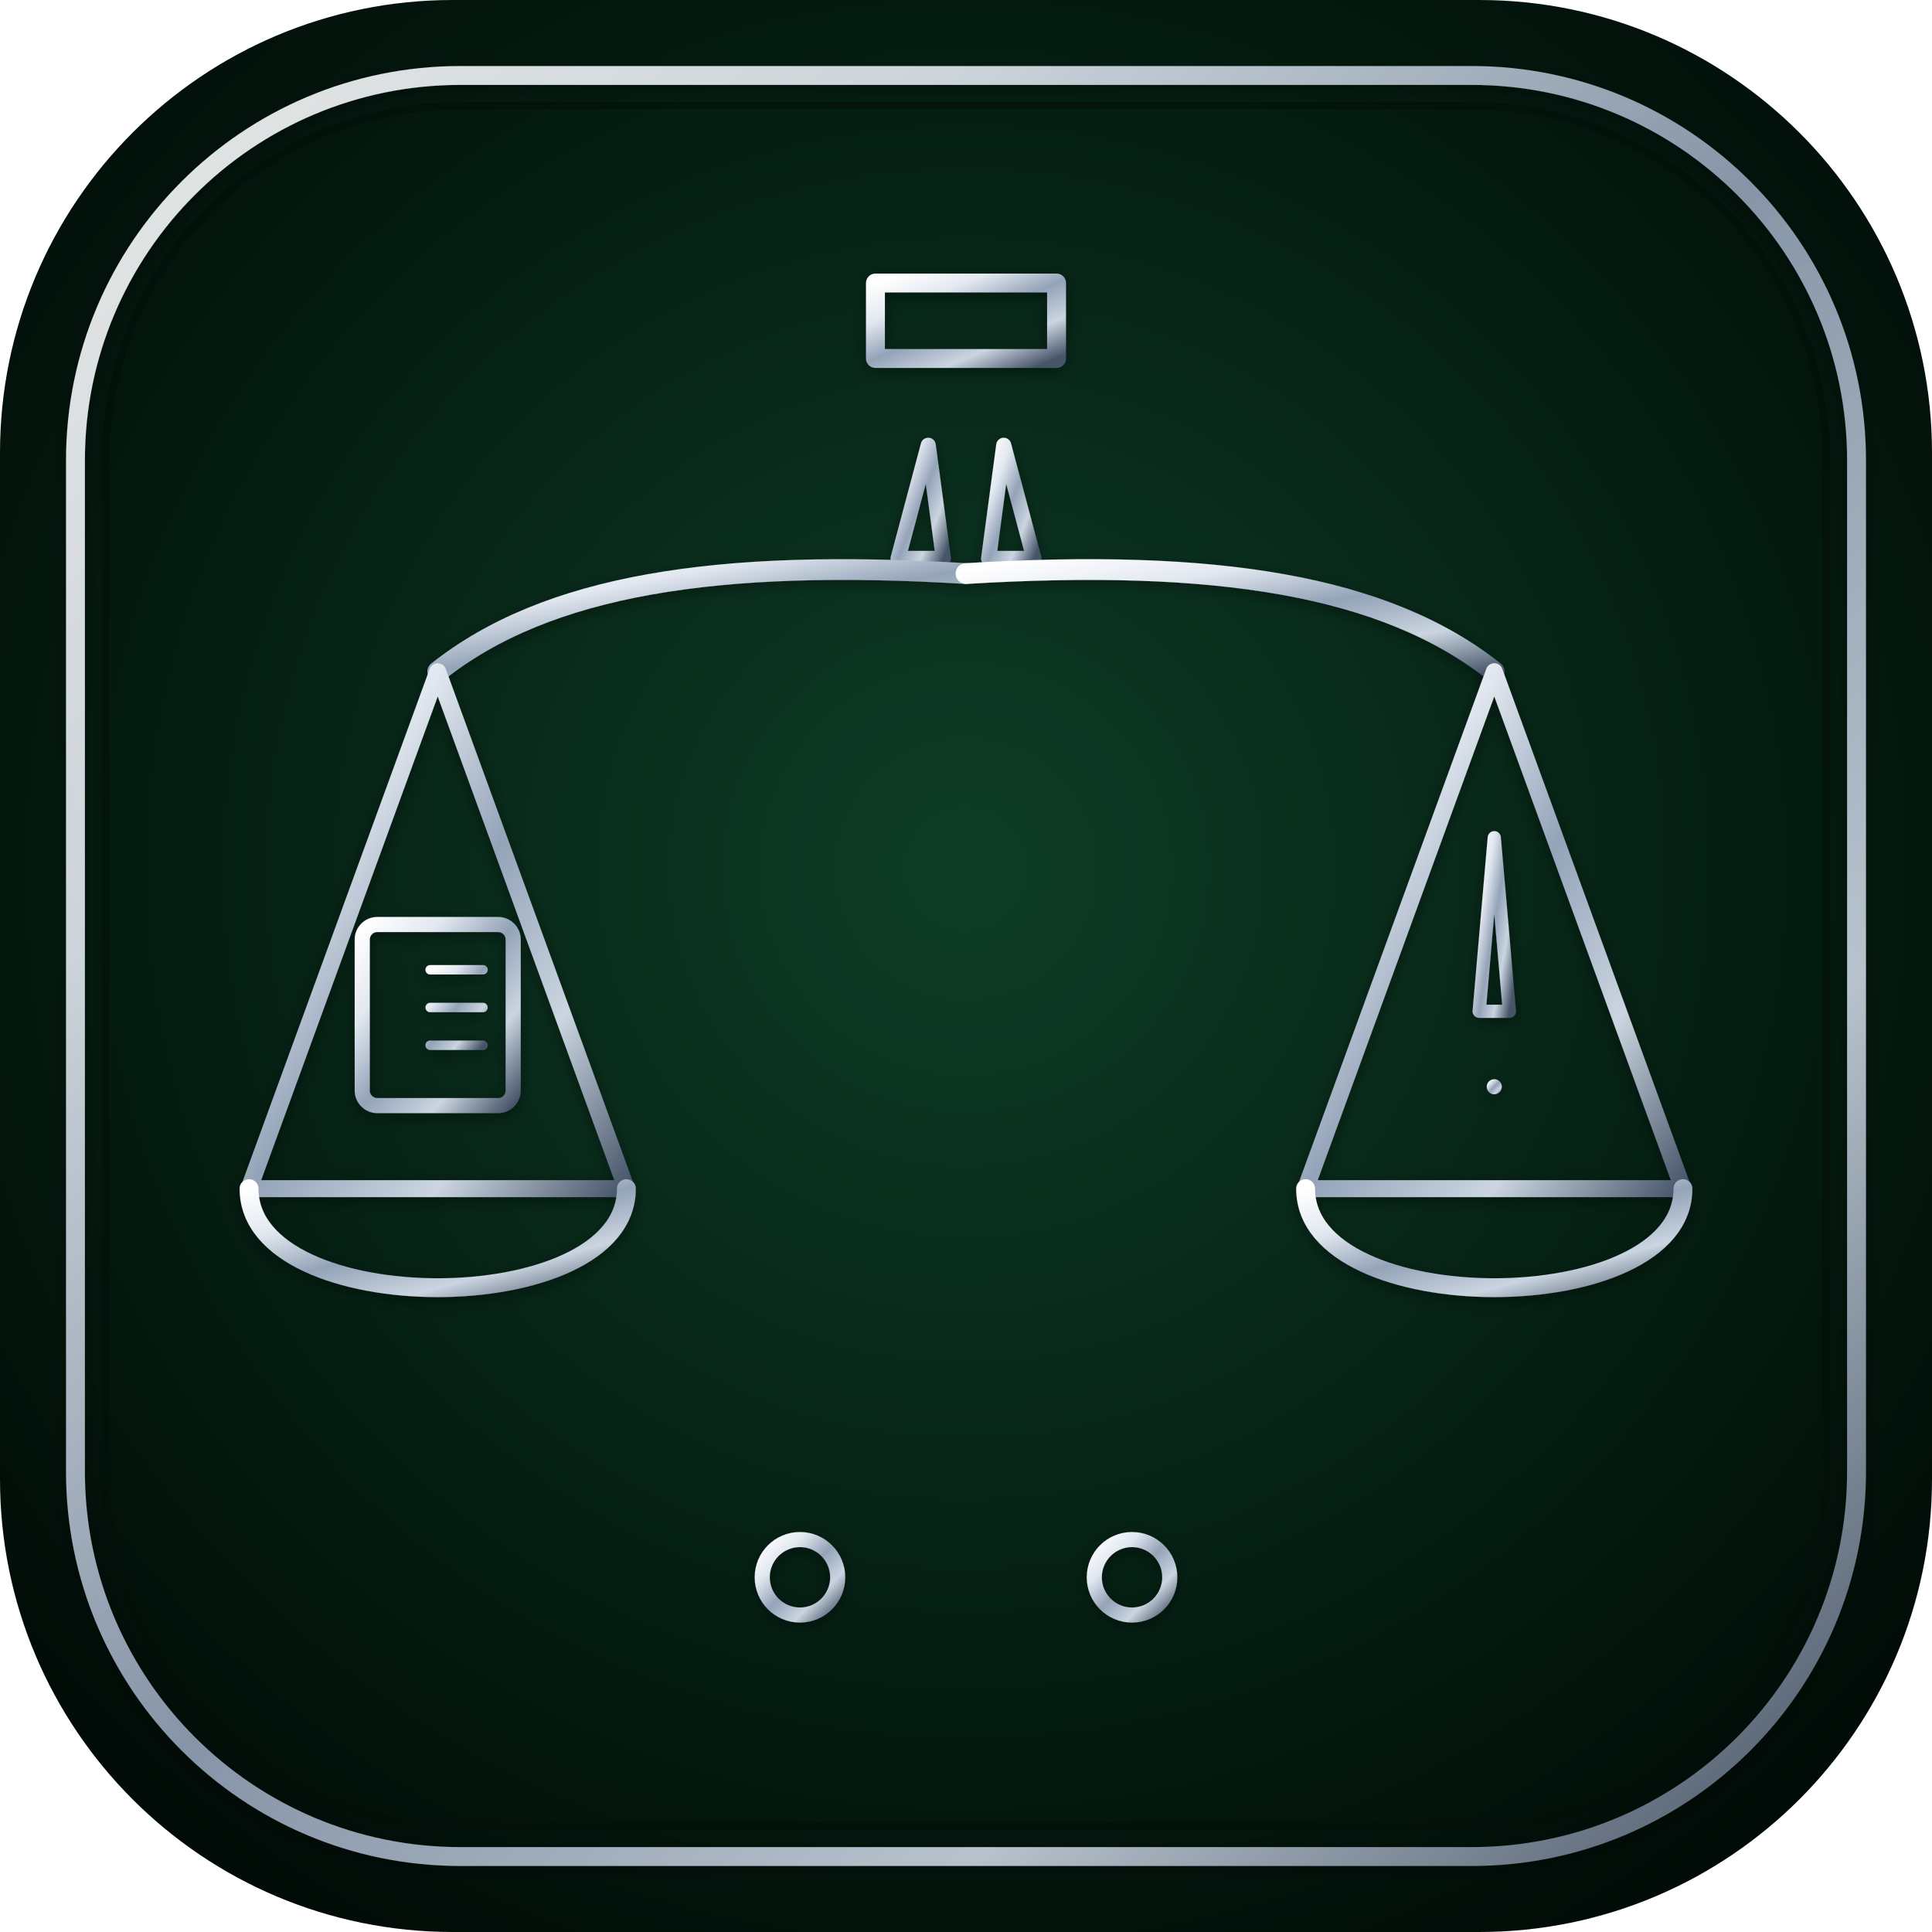
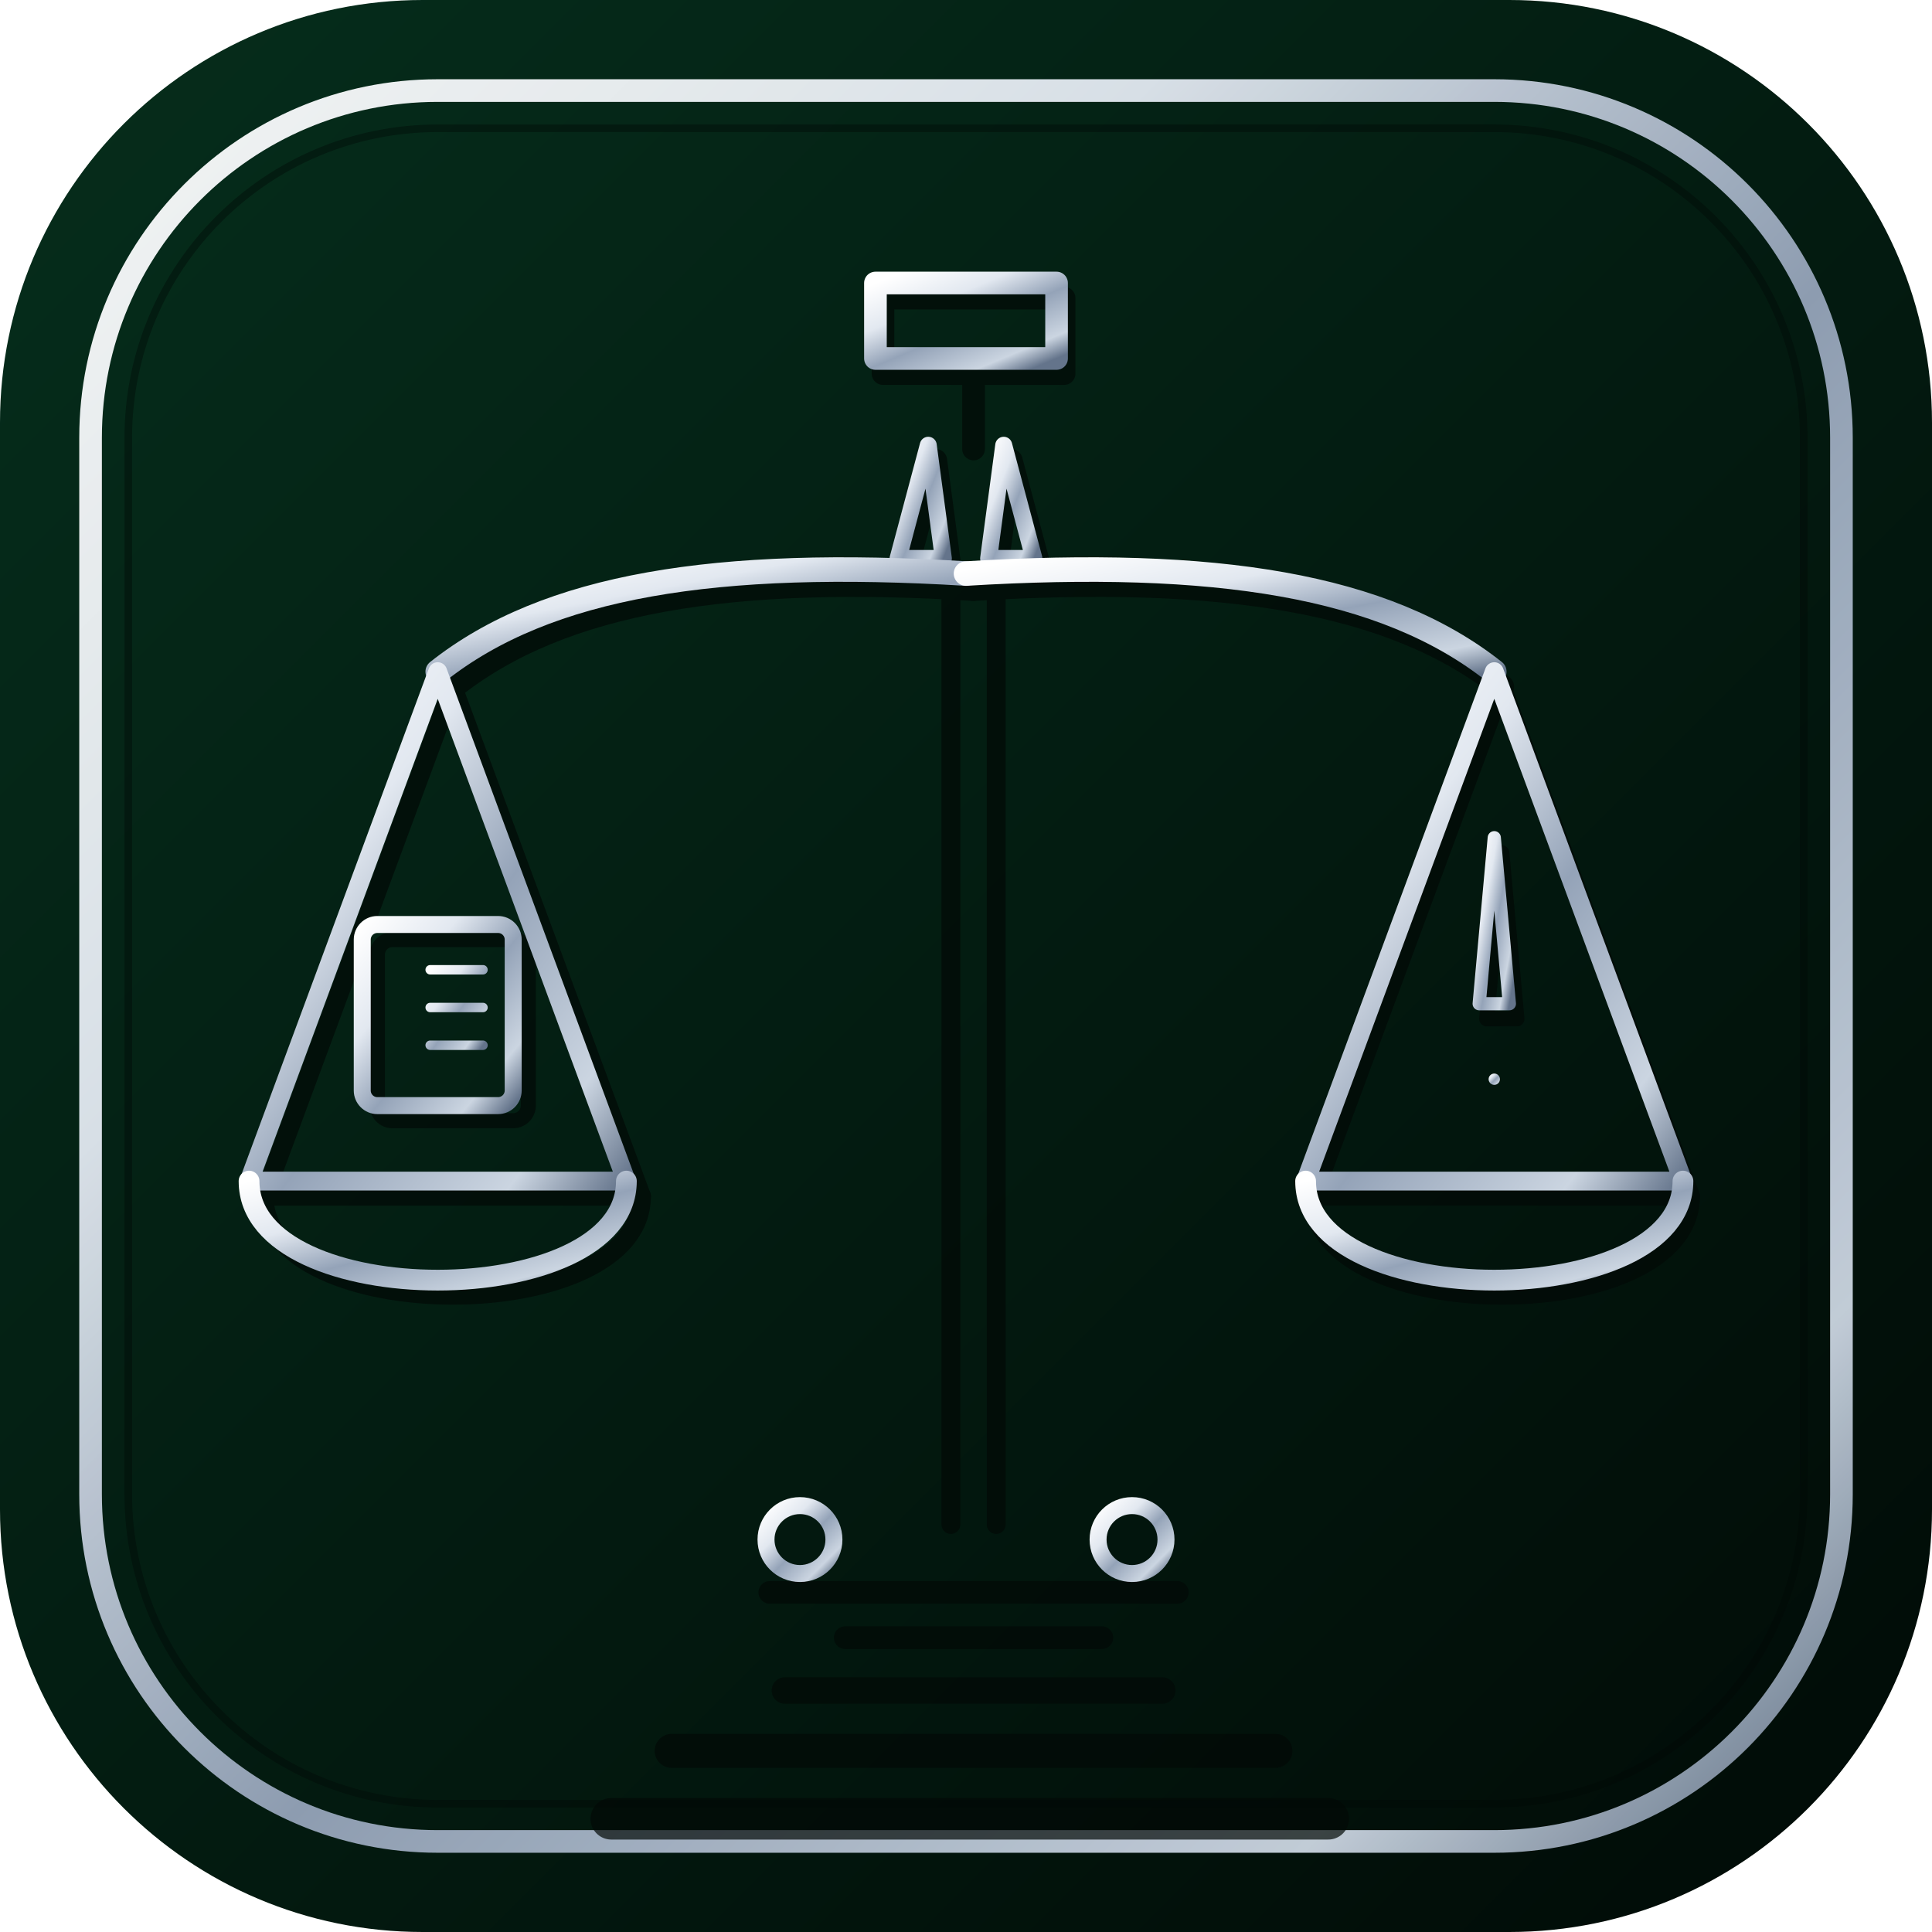
<svg xmlns="http://www.w3.org/2000/svg" width="512" height="512" viewBox="0 0 512 512" fill="none">
  <defs>
-     <radialGradient id="premiumBg" cx="50%" cy="45%" r="65%">
-       <stop offset="0%" stop-color="#0E3D27" />
-       <stop offset="60%" stop-color="#051F13" />
+     <linearGradient id="royalEmerald" x1="0%" y1="0%" x2="100%" y2="100%">
+       <stop offset="0%" stop-color="#062E1C" />
+       <stop offset="50%" stop-color="#031C11" />
      <stop offset="100%" stop-color="#010A06" />
-     </radialGradient>
+     </linearGradient>
    <linearGradient id="chromeSilver" x1="0%" y1="0%" x2="100%" y2="100%">
      <stop offset="0%" stop-color="#FFFFFF" />
-       <stop offset="25%" stop-color="#E2E8F0" />
-       <stop offset="50%" stop-color="#94A3B8" />
-       <stop offset="75%" stop-color="#CBD5E1" />
-       <stop offset="100%" stop-color="#475569" />
+       <stop offset="30%" stop-color="#E2E8F0" />
+       <stop offset="55%" stop-color="#94A3B8" />
+       <stop offset="85%" stop-color="#CBD5E1" />
+       <stop offset="100%" stop-color="#64748B" />
    </linearGradient>
-     <filter id="embossShadow" x="-10%" y="-10%" width="120%" height="120%">
-       <feDropShadow dx="0" dy="6" stdDeviation="5" flood-color="#000000" flood-opacity="0.7" />
-       <feDropShadow dx="0" dy="1" stdDeviation="2" flood-color="#000000" flood-opacity="0.4" />
-     </filter>
  </defs>
-   <rect width="512" height="512" rx="120" fill="url(#premiumBg)" />
-   <rect x="20" y="20" width="472" height="472" rx="102" fill="none" stroke="url(#chromeSilver)" stroke-width="5" opacity="0.9" filter="url(#embossShadow)" />
-   <rect x="28" y="28" width="456" height="456" rx="94" fill="none" stroke="#020F09" stroke-width="2" opacity="0.6" />
-   <g filter="url(#embossShadow)" stroke="url(#chromeSilver)" stroke-width="5" stroke-linecap="round" stroke-linejoin="round" fill="none">
-     <path d="M232 75 H280 V95 H232 Z" stroke-width="5" />
+   <rect width="512" height="512" rx="112" fill="url(#royalEmerald)" />
+   <rect x="24" y="24" width="464" height="464" rx="92" fill="none" stroke="url(#chromeSilver)" stroke-width="6" opacity="0.95" />
+   <rect x="34" y="34" width="444" height="444" rx="82" fill="none" stroke="#010704" stroke-width="2" opacity="0.4" />
+   <g stroke="#010805" stroke-width="6" stroke-linecap="round" stroke-linejoin="round" fill="none" opacity="0.7">
+     <path d="M234 79 H282 V99 H234 Z" stroke-width="6" />
+     <path d="M258 99 V119" />
+     <path d="M248 122 L240 152 H252 Z" />
+     <path d="M268 122 L276 152 H264 Z" />
+     <path d="M252 152 V404" stroke-width="5" />
+     <path d="M264 152 V404" stroke-width="5" />
+     <path d="M258 156 C194 152 149 159 120 182" stroke-width="6.5" />
+     <path d="M258 156 C324 152 369 159 398 182" stroke-width="6.5" />
+     <path d="M120 182 L70 317 H170 Z" stroke-width="5" />
+     <path d="M70 317 C70 352 170 352 170 317" stroke-width="5" />
+     <rect x="100" y="249" width="40" height="48" rx="4" stroke-width="4" />
+     <path d="M398 182 L348 317 H448 Z" stroke-width="5" />
+     <path d="M348 317 C348 352 448 352 448 317" stroke-width="5" />
+     <path d="M398 226 L394 270 H402 Z" stroke-width="4" />
+     <path d="M204 422 H312" stroke-width="6" />
+     <path d="M224 434 H292" stroke-width="6" />
+     <path d="M208 448 H308" stroke-width="7" />
+     <path d="M178 464 H338" stroke-width="9" />
+     <path d="M162 482 H352" stroke-width="11" />
+   </g>
+   <g stroke="url(#chromeSilver)" stroke-width="6" stroke-linecap="round" stroke-linejoin="round" fill="none">
+     <path d="M232 75 H280 V95 H232 Z" stroke-width="6" />
    <path d="M232 75 V95 M280 75 V95" stroke-width="3" />
-     <path d="M256 95 V115" stroke-width="5" />
-     <path d="M246 118 L238 148 H250 Z" fill="none" stroke-width="4" />
-     <path d="M266 118 L274 148 H262 Z" fill="none" stroke-width="4" />
-     <path d="M250 148 V410" stroke-width="4.5" />
-     <path d="M262 148 V410" stroke-width="4.5" />
-     <path d="M256 152 C190 148 145 155 116 178" stroke-width="5.5" />
-     <path d="M256 152 C322 148 367 155 396 178" stroke-width="5.5" />
-     <g id="left-scale">
-       <path d="M116 178 L66 315 H166 Z" stroke-width="4.5" />
-       <path d="M66 315 C66 350 166 350 166 315" stroke-width="5" />
-       <rect x="96" y="245" width="40" height="48" rx="4" stroke-width="4" fill="none" />
+     <path d="M256 95 V115" stroke-width="6" />
+     <path d="M246 118 L238 148 H250 Z" stroke-width="4.5" />
+     <path d="M266 118 L274 148 H262 Z" stroke-width="4.5" />
+     <path d="M250 148 V400" stroke-width="5" />
+     <path d="M262 148 V400" stroke-width="5" />
+     <path d="M256 152 C190 148 145 155 116 178" stroke-width="6.5" />
+     <path d="M256 152 C322 148 367 155 396 178" stroke-width="6.5" />
+     <g id="left-scale-pan">
+       <path d="M116 178 L66 313 H166 Z" stroke-width="5" />
+       <path d="M66 313 C66 348 166 348 166 313" stroke-width="5.5" />
+       <rect x="96" y="245" width="40" height="48" rx="4" stroke-width="4.5" />
      <path d="M104 245 V293" stroke-width="2.5" />
      <path d="M114 257 H128 M114 267 H128 M114 277 H128" stroke-width="2.5" />
    </g>
-     <g id="right-scale">
-       <path d="M396 178 L346 315 H446 Z" stroke-width="4.5" />
-       <path d="M346 315 C346 350 446 350 446 315" stroke-width="5" />
-       <path d="M396 222 L392 268 H400 Z" stroke-width="3.5" />
-       <path d="M384 268 H408" stroke-width="4" />
-       <path d="M396 268 V284" stroke-width="3.5" />
-       <circle cx="396" cy="288" r="2" fill="url(#chromeSilver)" stroke="none" />
+     <g id="right-scale-pan">
+       <path d="M396 178 L346 313 H446 Z" stroke-width="5" />
+       <path d="M346 313 C346 348 446 348 446 313" stroke-width="5.5" />
+       <path d="M396 222 L392 266 H400 Z" stroke-width="3.5" />
+       <path d="M384 266 H408" stroke-width="4.5" />
+       <path d="M396 266 V282" stroke-width="3.5" />
+       <circle cx="396" cy="286" r="1.5" fill="url(#chromeSilver)" stroke="none" />
    </g>
-     <circle cx="212" cy="418" r="10" stroke-width="4" />
-     <circle cx="300" cy="418" r="10" stroke-width="4" />
-     <path d="M202 418 H310" stroke-width="5" />
-     <path d="M222 430 H290" stroke-width="5" />
-     <path d="M206 444 H306" stroke-width="6" />
-     <path d="M176 460 H336" stroke-width="8" />
-     <path d="M160 478 H352" stroke-width="10" />
+     <circle cx="212" cy="408" r="9" stroke-width="4.5" />
+     <circle cx="300" cy="408" r="9" stroke-width="4.5" />
+     <path d="M202 408 H310" stroke-width="5.5" />
+     <path d="M222 420 H290" stroke-width="5.5" />
+     <path d="M206 434 H306" stroke-width="6.5" />
+     <path d="M176 450 H336" stroke-width="8.5" />
+     <path d="M160 468 H352" stroke-width="10.5" />
  </g>
</svg>
